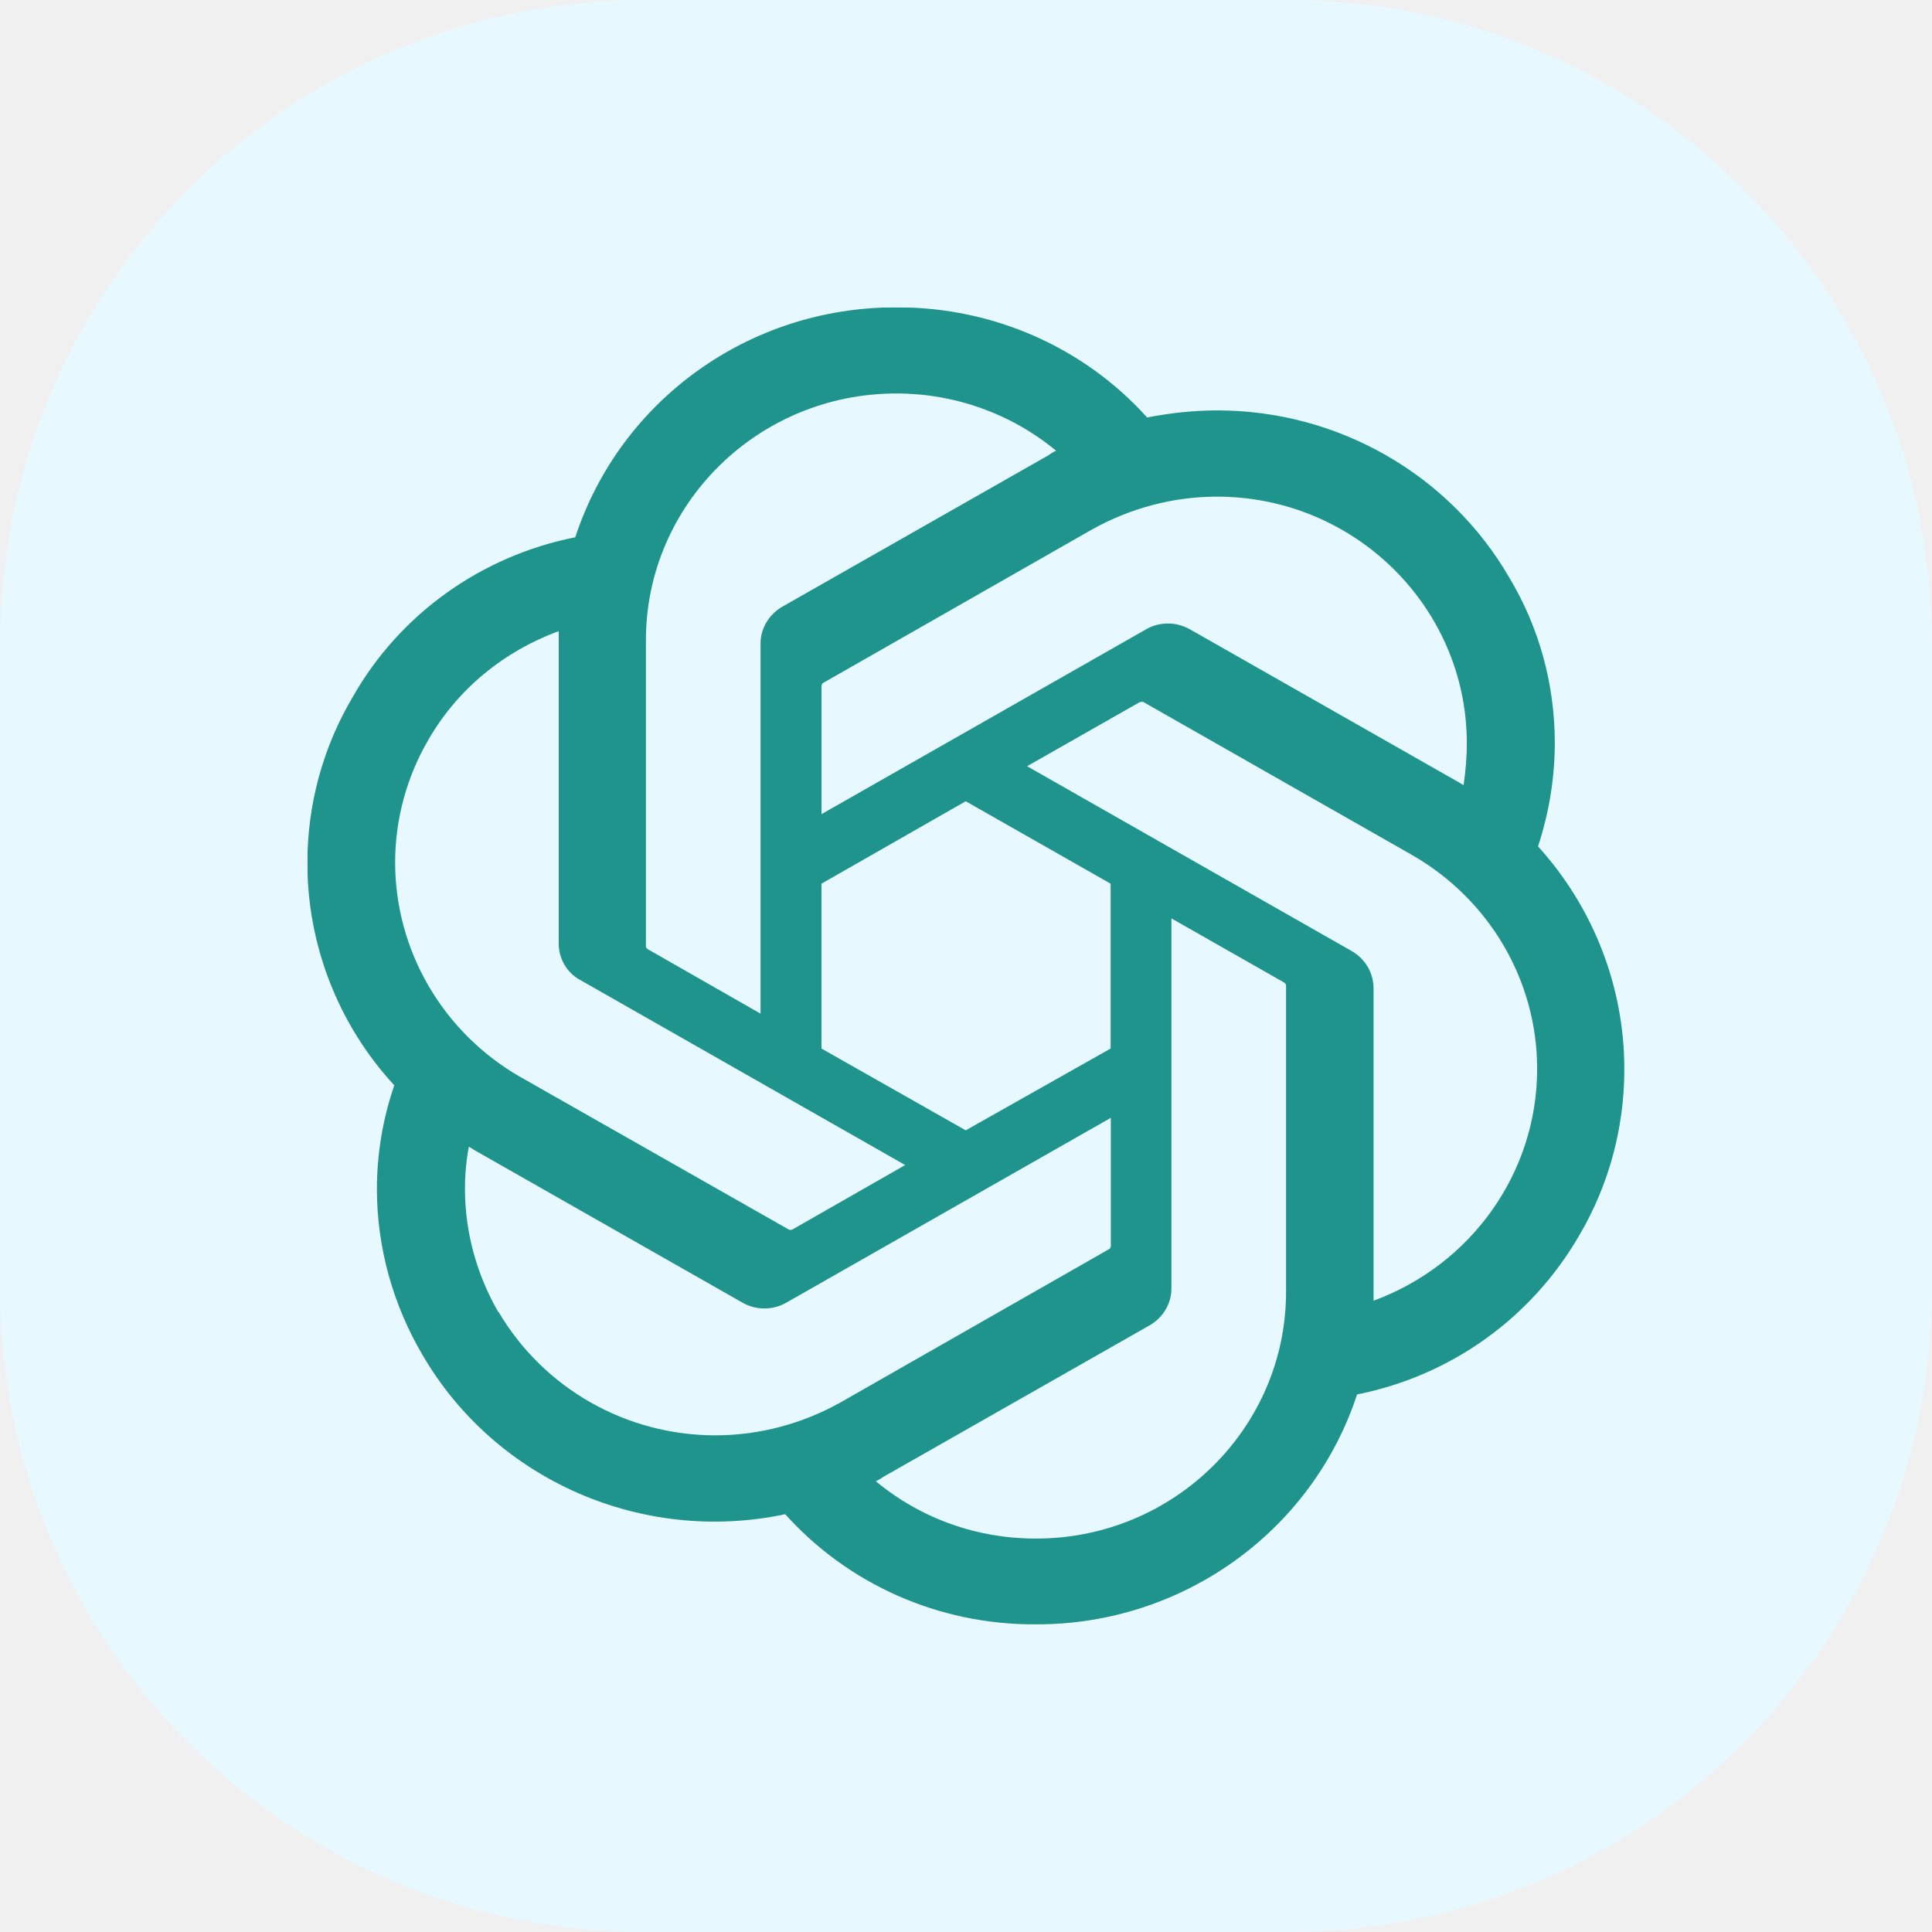
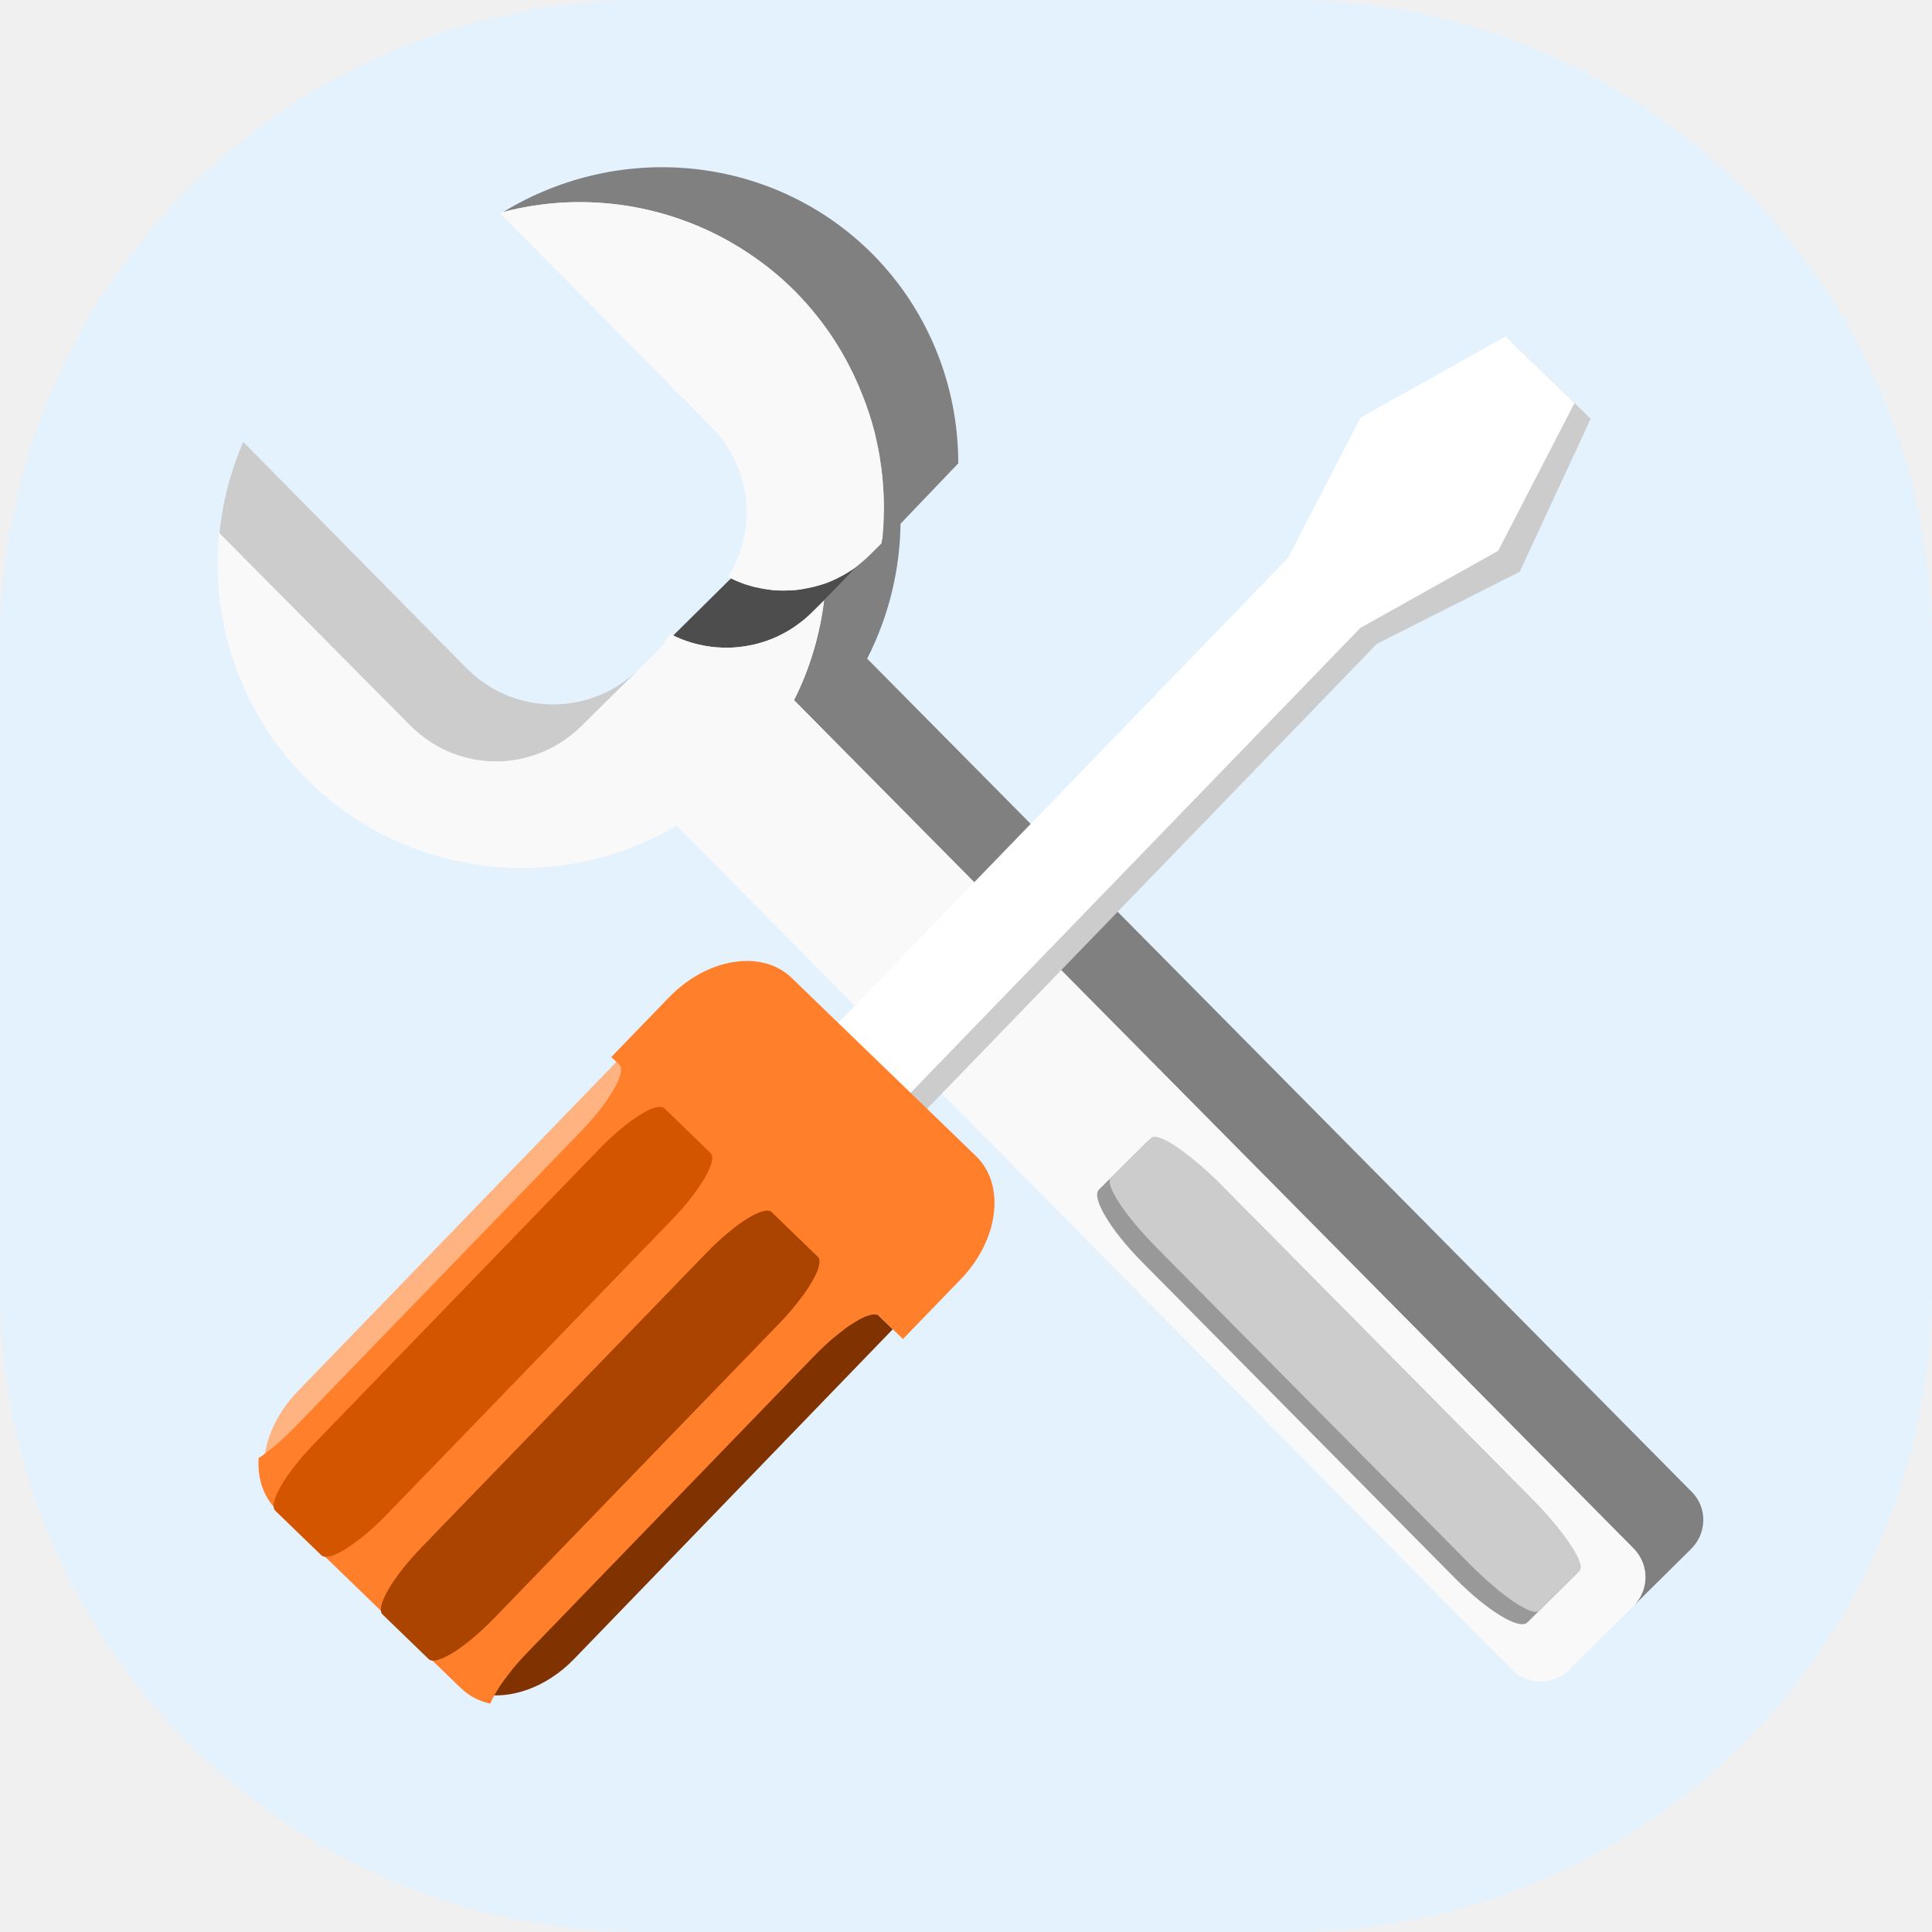
- <svg xmlns="http://www.w3.org/2000/svg" xmlns:xlink="http://www.w3.org/1999/xlink" width="30" height="30" fill="none" viewBox="0 0 30 30">
-   <defs>
-     <rect id="path_0" width="30" height="30" x="0" y="0" />
-     <rect id="path_1" width="20.455" height="20.455" x="0" y="0" />
+ <svg xmlns="http://www.w3.org/2000/svg" xmlns:xlink="http://www.w3.org/1999/xlink" width="30" height="30" viewBox="0 0 30 30" fill="none" version="1.1" id="svg23">
+   <defs id="defs4">
+     <rect id="path_0" x="0" y="0" width="30" height="30" />
+     <rect id="path_1" x="0" y="0" width="20.455" height="20.455" />
  </defs>
-   <g opacity="1" transform="translate(0 0) rotate(0 15 15)">
-     <rect width="30" height="30" x="0" y="0" fill="#E7F8FF" opacity="1" rx="10" transform="translate(0 0) rotate(0 15 15)" />
-     <mask id="bg-mask-0" fill="#fff">
-       <use xlink:href="#path_0" />
+   <g opacity="1" transform="translate(0 0)  rotate(0 15 15)" id="g21">
+     <rect fill="#E7F8FF" opacity="1" x="0" y="0" width="30" height="30" rx="10" id="rect6" transform="translate(0 0)  rotate(0 15 15)" style="fill:#e3f2fd;fill-opacity:1" />
+     <g id="layer3" style="fill:#cccccc" transform="matrix(1.694002,-1.676454,1.676454,1.694002,-10.79841,20.09323)">
+       <path id="path1820" style="display:inline;fill:#4d4d4d;stroke-width:0.265" d="m 9.356,3.223 c 0.109,0.309 0.402,0.529 0.749,0.529 h 0.508 c -0.007,-1.721e-4 -0.013,-6.919e-4 -0.02,-0.001 -0.014,-6.8e-4 -0.027,-0.002 -0.04,-0.003 -0.013,-0.001 -0.027,-0.003 -0.04,-0.005 -0.013,-0.002 -0.026,-0.004 -0.039,-0.007 -0.013,-0.003 -0.026,-0.006 -0.038,-0.009 -0.013,-0.003 -0.025,-0.007 -0.038,-0.011 -0.012,-0.004 -0.025,-0.008 -0.037,-0.012 -0.012,-0.004 -0.024,-0.009 -0.036,-0.014 -0.012,-0.005 -0.024,-0.01 -0.035,-0.016 -0.012,-0.006 -0.023,-0.011 -0.034,-0.018 -0.011,-0.006 -0.022,-0.013 -0.033,-0.019 -0.011,-0.007 -0.021,-0.014 -0.032,-0.021 -0.011,-0.007 -0.021,-0.015 -0.032,-0.022 -0.01,-0.008 -0.02,-0.015 -0.03,-0.023 -0.01,-0.008 -0.019,-0.016 -0.028,-0.025 -0.009,-0.009 -0.019,-0.017 -0.028,-0.026 -0.009,-0.009 -0.017,-0.018 -0.026,-0.027 -0.009,-0.009 -0.017,-0.019 -0.025,-0.029 -0.008,-0.01 -0.016,-0.02 -0.023,-0.03 -0.008,-0.01 -0.015,-0.02 -0.022,-0.031 -0.007,-0.011 -0.014,-0.021 -0.021,-0.032 -0.007,-0.011 -0.013,-0.022 -0.019,-0.034 -0.006,-0.011 -0.012,-0.023 -0.018,-0.034 -0.006,-0.012 -0.011,-0.023 -0.016,-0.035 -0.005,-0.012 -0.01,-0.024 -0.014,-0.036 -0.001,-0.003 -0.002,-0.006 -0.003,-0.009 z m 1.854,0 A 1.984,1.984 0 0 1 11.151,3.313 1.984,1.984 0 0 0 11.209,3.223 Z m -0.076,0.116 a 1.984,1.984 0 0 1 -0.041,0.056 1.984,1.984 0 0 0 0.019,-0.024 1.984,1.984 0 0 0 0.022,-0.032 z m -0.068,0.091 a 1.984,1.984 0 0 1 -0.065,0.079 1.984,1.984 0 0 0 0.065,-0.079 z M 10.899,3.615 a 1.984,1.984 0 0 1 -0.042,0.041 1.984,1.984 0 0 0 0.022,-0.02 1.984,1.984 0 0 0 0.021,-0.021 z m -0.096,0.136 -0.049,0.002 c 0.016,0 0.033,-5.957e-4 0.049,-0.002 z" />
+       <path id="rect1510-5" style="display:inline;fill:#cccccc;stroke-width:0.265" d="M 8.252,0.356 A 1.984,1.984 0 0 0 7.723,0.67 V 2.429 c 0,0.041 0.003,0.082 0.009,0.121 0.006,0.039 0.015,0.078 0.026,0.115 0.004,0.012 0.008,0.025 0.012,0.037 0.009,0.024 0.019,0.048 0.03,0.071 0.017,0.035 0.036,0.068 0.057,0.1 0.014,0.021 0.029,0.041 0.045,0.061 0.016,0.02 0.033,0.038 0.051,0.056 0.018,0.018 0.037,0.035 0.056,0.051 0.02,0.016 0.04,0.031 0.061,0.045 0.127,0.085 0.28,0.135 0.444,0.135 h 0.529 c -0.44,0 -0.794,-0.354 -0.794,-0.794 z m 2.237,0.549 v 0.002 a 1.984,1.984 0 0 1 0.015,0.018 1.984,1.984 0 0 0 -0.015,-0.019 z m 0.066,0.082 a 1.984,1.984 0 0 1 0.03,0.039 1.984,1.984 0 0 0 -0.03,-0.039 z m 0.082,0.115 a 1.984,1.984 0 0 1 0.024,0.036 1.984,1.984 0 0 0 -0.024,-0.036 z m 0.15,0.27 a 1.984,1.984 0 0 1 0.019,0.043 1.984,1.984 0 0 0 -0.019,-0.043 z m 0.049,0.117 a 1.984,1.984 0 0 1 0.021,0.057 1.984,1.984 0 0 0 -0.021,-0.057 z m 0.045,0.133 a 1.984,1.984 0 0 1 0.013,0.045 1.984,1.984 0 0 0 -0.013,-0.045 z m 0.035,0.13 a 1.984,1.984 0 0 1 0.011,0.049 1.984,1.984 0 0 0 -0.011,-0.049 z m 0.025,0.131 a 1.984,1.984 0 0 1 0.008,0.05 1.984,1.984 0 0 0 -0.008,-0.05 z m 0.022,0.441 a 1.984,1.984 0 0 1 -0.007,0.074 1.984,1.984 0 0 0 0.007,-0.074 z m -0.012,0.118 a 1.984,1.984 0 0 1 -0.014,0.092 1.984,1.984 0 0 0 0.014,-0.092 z M 10.937,2.537 A 1.984,1.984 0 0 1 10.809,2.967 1.984,1.984 0 0 1 10.68,3.223 1.984,1.984 0 0 1 10.547,3.417 1.984,1.984 0 0 0 10.937,2.537 Z M 10.547,3.417 a 1.984,1.984 0 0 1 -0.065,0.079 1.984,1.984 0 0 0 0.065,-0.079 z M 10.306,3.218 c -0.013,0.001 -0.027,0.002 -0.04,0.003 0.014,-6.8e-4 0.027,-0.002 0.04,-0.003 z m 0.246,0 c 0.013,0.001 0.027,0.002 0.04,0.003 -0.014,-6.8e-4 -0.027,-0.002 -0.04,-0.003 z m -0.088,0.297 a 1.984,1.984 0 0 1 -0.058,0.062 1.984,1.984 0 0 0 0.058,-0.062 z m -0.102,0.106 a 1.984,1.984 0 0 1 -0.049,0.047 1.984,1.984 0 0 0 0.049,-0.047 z M 10.214,3.752 a 1.984,1.984 0 0 1 -0.038,0.027 1.984,1.984 0 0 0 0.038,-0.027 z m -0.168,0.118 a 1.984,1.984 0 0 1 -0.057,0.034 1.984,1.984 0 0 0 0.057,-0.034 z M 9.861,3.974 a 1.984,1.984 0 0 1 -0.054,0.027 1.984,1.984 0 0 0 0.054,-0.027 z" />
+       <path id="path2263" style="display:inline;fill:#808080;stroke-width:0.262" d="m 10.215,3.752 a 1.984,1.984 0 0 1 -0.138,0.1 1.984,1.984 0 0 1 -0.146,0.088 1.984,1.984 0 0 1 -0.153,0.075 1.984,1.984 0 0 1 -0.159,0.061 v 7.777 c 0,0.009 -6.502e-4,0.018 -0.002,0.027 -9e-4,0.009 -0.002,0.018 -0.004,0.026 -0.002,0.009 -0.004,0.018 -0.007,0.026 -0.003,0.008 -0.005,0.016 -0.009,0.024 -0.003,0.008 -0.007,0.015 -0.011,0.023 -0.004,0.007 -0.008,0.015 -0.013,0.022 -0.005,0.007 -0.01,0.014 -0.016,0.02 -0.005,0.006 -0.011,0.013 -0.017,0.019 -0.006,0.006 -0.012,0.012 -0.019,0.017 -0.007,0.005 -0.013,0.011 -0.02,0.015 -0.007,0.005 -0.015,0.009 -0.022,0.013 -0.007,0.004 -0.015,0.008 -0.023,0.011 -0.008,0.003 -0.016,0.006 -0.024,0.009 -0.008,0.003 -0.017,0.005 -0.026,0.007 -0.009,0.002 -0.017,0.003 -0.026,0.004 -0.009,9e-4 -0.018,0.002 -0.027,0.002 H 9.883 c 0.147,0 0.265,-0.116 0.265,-0.26 V 4.219 a 1.984,1.949 0 0 0 0.788,-0.487 m 0.529,0 A 1.984,1.949 0 0 0 12.027,2.375 1.984,1.949 0 0 0 10.507,0.482 v 0 a 1.984,1.984 0 0 1 0.159,0.101 1.984,1.984 0 0 1 0.164,0.13 1.984,1.984 0 0 1 0.149,0.147 1.984,1.984 0 0 1 0.133,0.162 1.984,1.984 0 0 1 0.115,0.175 1.984,1.984 0 0 1 0.096,0.187 1.984,1.984 0 0 1 0.076,0.195 1.984,1.984 0 0 1 0.054,0.202 1.984,1.984 0 0 1 0.034,0.207 1.984,1.984 0 0 1 0.011,0.209 1.984,1.984 0 0 1 -0.011,0.197 1.984,1.984 0 0 1 -0.03,0.195 1.984,1.984 0 0 1 -0.05,0.192 1.984,1.984 0 0 1 -0.069,0.186 1.984,1.984 0 0 1 -0.06,0.13 1.984,1.984 0 0 1 -0.069,0.126 1.984,1.984 0 0 1 -0.098,0.147 1.984,1.984 0 0 1 -0.111,0.138 1.984,1.984 0 0 1 -0.122,0.128 1.984,1.984 0 0 1 -0.133,0.116" />
+       <path id="path1871" style="display:inline;fill:#f9f9f9;stroke-width:0.265" d="M 7.723,0.667 A 1.984,1.984 0 0 0 7,2.197 1.984,1.984 0 0 0 8.5,4.119 v 7.734 c 0,0.147 0.118,0.265 0.265,0.265 H 9.354 c 0.147,0 0.265,-0.118 0.265,-0.265 V 4.076 A 1.984,1.984 0 0 0 10.215,3.752 h -0.111 c -0.014,0 -0.027,-3.503e-4 -0.041,-0.001 -0.014,-6.833e-4 -0.027,-0.002 -0.04,-0.003 C 10.01,3.746 9.997,3.744 9.983,3.742 9.97,3.74 9.957,3.738 9.944,3.736 9.931,3.733 9.919,3.73 9.906,3.727 9.893,3.724 9.881,3.72 9.868,3.716 9.856,3.712 9.843,3.708 9.831,3.704 9.819,3.699 9.807,3.695 9.795,3.69 9.783,3.685 9.771,3.679 9.76,3.674 9.748,3.668 9.737,3.662 9.726,3.656 9.714,3.65 9.703,3.644 9.692,3.637 9.682,3.63 9.671,3.623 9.66,3.616 9.65,3.609 9.639,3.602 9.629,3.594 9.619,3.586 9.609,3.579 9.599,3.571 9.589,3.563 9.58,3.555 9.57,3.546 9.561,3.538 9.552,3.529 9.543,3.52 9.534,3.511 9.525,3.502 9.517,3.492 9.508,3.483 9.499,3.473 9.491,3.463 9.483,3.454 9.476,3.444 9.468,3.433 9.461,3.423 9.453,3.413 9.446,3.402 9.439,3.392 9.432,3.381 9.425,3.37 9.419,3.359 9.412,3.348 9.406,3.337 9.4,3.325 9.394,3.314 9.389,3.303 9.383,3.291 9.378,3.279 9.373,3.267 9.368,3.256 9.363,3.243 9.359,3.231 9.355,3.221 9.352,3.211 9.349,3.201 9.29,3.215 9.229,3.223 9.166,3.223 H 8.517 c -0.165,0 -0.318,-0.05 -0.444,-0.135 -0.021,-0.014 -0.041,-0.029 -0.061,-0.045 -0.02,-0.016 -0.038,-0.033 -0.056,-0.051 -0.018,-0.018 -0.035,-0.037 -0.051,-0.056 -0.016,-0.02 -0.031,-0.04 -0.045,-0.061 -0.021,-0.032 -0.041,-0.065 -0.057,-0.1 -0.011,-0.023 -0.021,-0.047 -0.03,-0.071 -0.004,-0.012 -0.009,-0.024 -0.012,-0.037 -0.012,-0.037 -0.02,-0.076 -0.026,-0.115 -0.006,-0.039 -0.009,-0.08 -0.009,-0.121 z M 9.878,3.201 c 0.003,0.01 0.006,0.02 0.01,0.03 0.004,0.012 0.009,0.024 0.014,0.036 0.005,0.012 0.01,0.024 0.015,0.035 0.006,0.012 0.011,0.023 0.018,0.034 0.006,0.011 0.013,0.023 0.019,0.034 0.007,0.011 0.014,0.021 0.021,0.032 0.007,0.011 0.015,0.021 0.022,0.031 0.008,0.01 0.015,0.02 0.023,0.03 0.008,0.01 0.017,0.02 0.025,0.029 0.009,0.009 0.017,0.018 0.026,0.027 0.009,0.009 0.019,0.018 0.028,0.026 0.009,0.009 0.019,0.017 0.028,0.025 0.01,0.008 0.02,0.016 0.03,0.023 0.01,0.008 0.021,0.015 0.032,0.022 0.011,0.007 0.021,0.014 0.032,0.021 0.011,0.007 0.022,0.013 0.033,0.019 0.011,0.006 0.023,0.012 0.034,0.018 0.012,0.006 0.023,0.011 0.035,0.016 0.012,0.005 0.024,0.01 0.036,0.014 0.012,0.004 0.025,0.009 0.037,0.012 0.012,0.004 0.025,0.008 0.038,0.011 0.013,0.003 0.025,0.006 0.038,0.009 0.013,0.003 0.026,0.005 0.039,0.007 0.013,0.002 0.026,0.004 0.04,0.005 0.013,0.001 0.027,0.002 0.04,0.003 0.014,6.832e-4 0.027,0.001 0.041,0.001 h 0.111 a 1.984,1.984 0 0 0 0.465,-0.529 h -0.047 c -0.014,0 -0.027,-3.503e-4 -0.041,-0.001 -0.014,-6.833e-4 -0.027,-0.002 -0.04,-0.003 -0.013,-0.001 -0.027,-0.003 -0.04,-0.005 -0.013,-0.002 -0.026,-0.004 -0.039,-0.007 -0.013,-0.003 -0.026,-0.006 -0.038,-0.009 -0.002,-4.881e-4 -0.004,-0.001 -0.006,-0.002 -0.002,5.019e-4 -0.004,0.001 -0.006,0.002 -0.013,0.003 -0.025,0.006 -0.038,0.009 -0.013,0.003 -0.026,0.005 -0.039,0.007 -0.013,0.002 -0.026,0.004 -0.04,0.005 -0.013,0.001 -0.027,0.002 -0.04,0.003 -0.014,6.832e-4 -0.028,0.001 -0.041,0.001 h -0.65 c -0.014,0 -0.027,-3.503e-4 -0.041,-0.001 -0.014,-6.833e-4 -0.027,-0.002 -0.04,-0.003 -0.013,-0.001 -0.027,-0.003 -0.04,-0.005 -0.013,-0.002 -0.026,-0.004 -0.039,-0.007 -0.013,-0.003 -0.026,-0.006 -0.038,-0.009 -0.002,-4.881e-4 -0.004,-0.001 -0.006,-0.002 -0.007,0.002 -0.015,0.003 -0.022,0.005 z m 0.022,-0.005 c 0.002,5.019e-4 0.004,0.001 0.006,0.002 0.013,0.003 0.025,0.006 0.038,0.009 0.013,0.003 0.026,0.005 0.039,0.007 0.013,0.002 0.026,0.004 0.04,0.005 0.013,0.001 0.027,0.002 0.04,0.003 0.014,6.832e-4 0.027,0.001 0.041,0.001 h 0.65 c 0.014,0 0.028,-3.503e-4 0.041,-0.001 0.014,-6.833e-4 0.027,-0.002 0.04,-0.003 0.013,-0.001 0.027,-0.003 0.04,-0.005 0.013,-0.002 0.026,-0.004 0.039,-0.007 0.013,-0.003 0.026,-0.006 0.038,-0.009 0.002,-4.881e-4 0.004,-0.001 0.006,-0.002 -0.011,-0.003 -0.021,-0.006 -0.032,-0.009 -0.012,-0.004 -0.025,-0.008 -0.037,-0.012 -0.012,-0.004 -0.024,-0.009 -0.036,-0.014 -0.012,-0.005 -0.024,-0.01 -0.035,-0.016 -0.012,-0.006 -0.023,-0.011 -0.034,-0.018 -0.011,-0.006 -0.022,-0.013 -0.033,-0.019 -0.011,-0.007 -0.021,-0.014 -0.032,-0.021 -0.011,-0.007 -0.021,-0.015 -0.032,-0.022 -0.01,-0.008 -0.02,-0.015 -0.03,-0.023 -0.01,-0.008 -0.019,-0.016 -0.028,-0.025 -0.009,-0.009 -0.019,-0.017 -0.028,-0.026 -0.009,-0.009 -0.017,-0.018 -0.026,-0.027 -0.009,-0.009 -0.017,-0.019 -0.025,-0.029 -0.008,-0.01 -0.016,-0.02 -0.023,-0.03 -0.008,-0.01 -0.015,-0.02 -0.022,-0.031 -0.007,-0.011 -0.014,-0.021 -0.021,-0.032 -0.007,-0.011 -0.013,-0.022 -0.019,-0.034 -0.006,-0.011 -0.012,-0.023 -0.018,-0.034 -0.006,-0.012 -0.011,-0.023 -0.015,-0.035 -7.15e-4,-0.002 -0.001,-0.003 -0.002,-0.005 -0.006,0.014 -0.012,0.027 -0.018,0.04 -0.006,0.012 -0.011,0.023 -0.017,0.034 -0.006,0.011 -0.013,0.023 -0.019,0.034 -0.007,0.011 -0.014,0.021 -0.021,0.032 -0.007,0.011 -0.015,0.021 -0.022,0.031 -0.008,0.01 -0.015,0.02 -0.023,0.03 -0.008,0.01 -0.017,0.02 -0.025,0.029 -0.009,0.009 -0.017,0.018 -0.026,0.027 -8.8e-5,8.78e-5 -4.29e-4,-8.77e-5 -5.17e-4,0 -0.097,0.097 -0.22,0.169 -0.357,0.206 z M 10.257,2.991 c 8.8e-5,-8.77e-5 4.29e-4,8.78e-5 5.17e-4,0 0.009,-0.009 0.017,-0.018 0.026,-0.027 -0.009,0.009 -0.017,0.018 -0.026,0.027 z m 0.026,-0.027 c 0.009,-0.009 0.017,-0.019 0.025,-0.029 0.008,-0.01 0.016,-0.02 0.023,-0.03 -0.015,0.02 -0.032,0.04 -0.049,0.059 z m 0.049,-0.059 c 0.008,-0.01 0.015,-0.02 0.022,-0.031 0.007,-0.011 0.014,-0.021 0.021,-0.032 0.007,-0.011 0.013,-0.022 0.019,-0.034 0.006,-0.011 0.011,-0.023 0.017,-0.034 -0.022,0.046 -0.049,0.09 -0.079,0.131 z m 0.097,-0.171 c 0.004,-0.01 0.009,-0.021 0.012,-0.031 0.004,-0.012 0.009,-0.024 0.012,-0.037 0.004,-0.012 0.007,-0.025 0.01,-0.038 -0.009,0.036 -0.021,0.071 -0.035,0.105 z m 0,0 c 7.04e-4,0.002 0.001,0.003 0.002,0.005 0.005,0.012 0.01,0.024 0.015,0.035 0.006,0.012 0.011,0.023 0.018,0.034 0.006,0.011 0.013,0.023 0.019,0.034 0.007,0.011 0.014,0.021 0.021,0.032 0.007,0.011 0.015,0.021 0.022,0.031 0.008,0.01 0.015,0.02 0.023,0.03 0.008,0.01 0.017,0.02 0.025,0.029 0.009,0.009 0.017,0.018 0.026,0.027 0.009,0.009 0.019,0.018 0.028,0.026 0.009,0.009 0.019,0.017 0.028,0.025 0.01,0.008 0.02,0.016 0.03,0.023 0.01,0.008 0.021,0.015 0.032,0.022 0.011,0.007 0.021,0.014 0.032,0.021 0.011,0.007 0.022,0.013 0.033,0.019 0.011,0.006 0.023,0.012 0.034,0.018 0.012,0.006 0.023,0.011 0.035,0.016 0.012,0.005 0.024,0.01 0.036,0.014 0.012,0.004 0.025,0.009 0.037,0.012 0.011,0.003 0.021,0.006 0.032,0.009 0.011,-0.003 0.021,-0.006 0.032,-0.009 0.012,-0.004 0.025,-0.008 0.037,-0.012 0.012,-0.004 0.024,-0.009 0.036,-0.014 0.012,-0.005 0.024,-0.01 0.036,-0.016 0.012,-0.006 0.023,-0.011 0.034,-0.018 0.011,-0.006 0.022,-0.013 0.033,-0.019 0.011,-0.007 0.021,-0.014 0.032,-0.021 0.011,-0.007 0.021,-0.015 0.032,-0.022 0.01,-0.008 0.02,-0.015 0.03,-0.023 0.01,-0.008 0.019,-0.016 0.028,-0.025 0.009,-0.009 0.019,-0.017 0.028,-0.026 0.008,-0.008 0.014,-0.015 0.022,-0.023 A 1.984,1.984 0 0 0 11.497,2.197 1.984,1.984 0 0 0 10.489,0.47 V 2.429 c 0,0.014 -3.5e-4,0.027 -10e-4,0.041 -6.83e-4,0.014 -0.001,0.027 -0.003,0.04 -0.001,0.013 -0.003,0.027 -0.005,0.04 -0.002,0.013 -0.005,0.026 -0.007,0.039 -0.003,0.013 -0.005,0.026 -0.009,0.039 -0.003,0.013 -0.006,0.025 -0.01,0.038 -0.004,0.012 -0.008,0.025 -0.012,0.037 -0.004,0.01 -0.008,0.021 -0.012,0.031 z m 0.044,-0.144 c 0.003,-0.013 0.005,-0.026 0.007,-0.039 0.002,-0.013 0.004,-0.026 0.005,-0.04 0.001,-0.013 0.002,-0.027 0.003,-0.04 -0.002,0.041 -0.007,0.081 -0.015,0.119 z m 0.865,0.378 c -0.007,0.008 -0.014,0.016 -0.022,0.023 -0.009,0.009 -0.019,0.018 -0.028,0.026 -0.009,0.009 -0.019,0.017 -0.028,0.025 -0.01,0.008 -0.02,0.016 -0.03,0.023 -0.01,0.008 -0.021,0.015 -0.032,0.022 -0.011,0.007 -0.021,0.014 -0.032,0.021 -0.011,0.007 -0.022,0.013 -0.033,0.019 -0.011,0.006 -0.023,0.012 -0.034,0.018 -0.012,0.006 -0.024,0.011 -0.036,0.016 -0.012,0.005 -0.023,0.01 -0.036,0.014 -0.012,0.004 -0.025,0.009 -0.037,0.012 -0.011,0.003 -0.021,0.006 -0.032,0.009 0.002,5.019e-4 0.004,0.001 0.006,0.002 0.013,0.003 0.025,0.006 0.038,0.009 0.013,0.003 0.026,0.005 0.039,0.007 0.013,0.002 0.026,0.004 0.04,0.005 0.013,0.001 0.027,0.002 0.04,0.003 0.014,6.832e-4 0.027,0.001 0.041,0.001 h 0.047 a 1.984,1.984 0 0 0 0.129,-0.255 z" />
+       <rect style="fill:#999999;stroke-width:0.133" id="rect2181" width="0.719" height="3.968" x="8.656" y="7.74" rx="0.132" ry="0.533" />
+       <rect style="display:inline;fill:#cccccc;stroke-width:0.12" id="rect2184" width="0.586" height="3.968" x="8.789" y="7.74" rx="0.108" ry="0.533" />
+     </g>
+     <mask id="bg-mask-0" fill="white">
+       <use xlink:href="#path_0" id="use8" />
    </mask>
-     <g mask="url(#bg-mask-0)">
-       <g opacity="1" transform="translate(4.772727 4.772727) rotate(0 10.22727 10.22727)">
-         <mask id="bg-mask-1" fill="#fff">
-           <use xlink:href="#path_1" />
-         </mask>
-         <g mask="url(#bg-mask-1)">
-           <path id="分组 1" fill-rule="evenodd" style="fill:#1f948c" d="M19.11 8.37L19.11 8.37C19.28 7.85 19.37 7.31 19.37 6.76C19.37 5.86 19.13 4.97 18.66 4.19C17.73 2.59 16 1.6 14.13 1.6C13.76 1.6 13.4 1.64 13.04 1.71C12.06 0.62 10.65 0 9.17 0L9.14 0L9.13 0C6.86 0 4.86 1.44 4.16 3.57C2.7 3.86 1.44 4.76 0.71 6.04C0.24 6.83 0 7.72 0 8.63C0 9.9 0.48 11.14 1.35 12.08C1.17 12.6 1.08 13.15 1.08 13.69C1.08 14.6 1.33 15.49 1.79 16.27C2.92 18.21 5.2 19.21 7.42 18.74C8.4 19.83 9.8 20.45 11.28 20.45L11.31 20.45L11.33 20.45C13.59 20.45 15.6 19.01 16.3 16.88C17.76 16.59 19.01 15.69 19.75 14.41C20.21 13.63 20.45 12.74 20.45 11.83C20.45 10.55 19.97 9.32 19.11 8.37Z M8.947 18.158C8.907 18.188 8.867 18.208 8.827 18.228C9.527 18.808 10.397 19.118 11.307 19.118L11.317 19.118C13.457 19.118 15.197 17.398 15.197 15.288L15.197 10.528C15.197 10.508 15.177 10.488 15.157 10.478L13.417 9.488L13.417 15.238C13.417 15.468 13.287 15.688 13.077 15.808L8.947 18.158Z M8.277 17.005L12.447 14.625C12.466 14.615 12.476 14.595 12.476 14.575L12.476 14.575L12.476 12.585L7.437 15.455C7.227 15.575 6.967 15.575 6.757 15.455L2.627 13.105C2.587 13.085 2.537 13.045 2.507 13.035C2.467 13.245 2.447 13.465 2.447 13.685C2.447 14.355 2.627 15.015 2.967 15.605L2.967 15.595C3.667 16.785 4.947 17.515 6.337 17.515C7.017 17.515 7.687 17.335 8.277 17.005Z M3.903 5.168C3.903 5.128 3.903 5.068 3.903 5.028C3.053 5.338 2.333 5.928 1.883 6.708L1.883 6.708C1.543 7.288 1.363 7.948 1.363 8.618C1.363 9.988 2.103 11.258 3.303 11.948L7.473 14.318C7.493 14.328 7.513 14.328 7.533 14.318L9.283 13.318L4.243 10.448C4.033 10.338 3.903 10.118 3.903 9.878L3.903 9.878L3.903 5.168Z M17.156 8.505L12.976 6.125C12.956 6.125 12.936 6.125 12.916 6.135L11.176 7.125L16.216 9.995C16.426 10.115 16.556 10.335 16.556 10.575C16.556 10.575 16.556 10.575 16.556 10.575L16.556 15.425C18.076 14.865 19.096 13.435 19.096 11.825C19.096 10.455 18.356 9.195 17.156 8.505Z M8.014 5.829C7.994 5.839 7.984 5.859 7.984 5.879L7.984 5.879L7.984 7.869L13.024 4.999C13.124 4.939 13.244 4.909 13.364 4.909C13.484 4.909 13.594 4.939 13.704 4.999L17.834 7.349C17.874 7.369 17.914 7.399 17.954 7.419L17.954 7.419C17.984 7.209 18.004 6.989 18.004 6.769C18.004 4.659 16.264 2.939 14.124 2.939C13.444 2.939 12.774 3.119 12.184 3.449L8.014 5.829Z M9.147 1.337C6.997 1.337 5.257 3.057 5.257 5.167L5.257 9.927C5.257 9.947 5.277 9.957 5.287 9.967L7.037 10.967L7.037 5.227L7.037 5.217C7.037 4.987 7.167 4.767 7.377 4.647L11.507 2.297C11.547 2.267 11.597 2.237 11.627 2.227C10.927 1.647 10.047 1.337 9.147 1.337Z M7.983 11.509L10.223 12.779L12.473 11.509L12.473 8.949L10.223 7.669L7.983 8.949L7.983 11.509Z" opacity="1" transform="translate(0 0) rotate(0 10.22727 10.22727)" />
-         </g>
-       </g>
+     <g mask="url(#bg-mask-0)" id="g19" />
+     <g id="layer2" transform="matrix(1.574327,1.522936,-1.522936,1.574327,19.90513,1.28576)">
+       <path id="path865" style="fill:#cccccc;stroke-width:0.265" transform="matrix(0.2706423,0,0,0.4491337,2.180403,0.3141091)" d="M 5.326,2.237 3.875,4.751 H 0.972 l -1.451,-2.514 1.451,-2.514 H 3.875 Z M 0.898,1.554 H 3.949 V 15.073 H 0.898 Z" />
+       <path id="path865-6" style="fill:#ffffff;stroke-width:0.265" transform="matrix(0.233945,0,0,0.4491337,2.162811,0.3141091)" d="M 5.326,2.237 3.875,4.751 H 0.972 l -1.451,-2.514 1.451,-2.514 H 3.875 Z M 0.898,1.554 H 3.949 V 15.073 H 0.898 Z" />
+       <path id="rect406" style="fill:#803300;stroke-width:0.305" d="M 4.161,8.269 H 3.926 c -0.002,0 -0.005,5.82e-5 -0.007,5.168e-4 -0.002,4.585e-4 -0.004,0.001 -0.007,0.002 -0.002,9.062e-4 -0.004,0.002 -0.006,0.004 -0.002,0.001 -0.005,0.003 -0.007,0.005 -0.002,0.002 -0.004,0.004 -0.006,0.006 -0.002,0.002 -0.005,0.005 -0.007,0.007 -0.004,0.005 -0.008,0.011 -0.012,0.018 -0.004,0.007 -0.008,0.014 -0.012,0.022 -0.004,0.008 -0.007,0.017 -0.011,0.027 -0.004,0.01 -0.007,0.02 -0.01,0.03 -0.003,0.011 -0.006,0.022 -0.009,0.034 -0.003,0.012 -0.006,0.025 -0.009,0.038 -0.003,0.013 -0.005,0.027 -0.008,0.041 -0.002,0.014 -0.004,0.029 -0.006,0.044 -0.002,0.015 -0.004,0.031 -0.006,0.047 -0.002,0.016 -0.003,0.032 -0.005,0.049 -0.001,0.017 -0.002,0.034 -0.003,0.051 -8.782e-4,0.017 -0.002,0.035 -0.002,0.053 C 3.794,8.765 3.794,8.784 3.794,8.802 v 2.903 c 0,0.018 6.67e-5,0.037 5.167e-4,0.055 4.501e-4,0.018 0.001,0.035 0.002,0.053 8.782e-4,0.017 0.002,0.034 0.003,0.051 0.001,0.017 0.003,0.033 0.005,0.049 0.002,0.016 0.004,0.031 0.006,0.047 0.002,0.015 0.004,0.03 0.006,0.044 0.002,0.014 0.005,0.028 0.008,0.041 0.003,0.013 0.006,0.026 0.009,0.038 0.003,0.012 0.006,0.023 0.009,0.034 0.003,0.011 0.006,0.021 0.01,0.03 0.001,0.004 0.003,0.008 0.005,0.011 0.18,-0.112 0.305,-0.355 0.305,-0.638 z" />
+       <path id="path936" style="fill:#ffb380;stroke-width:0.305" d="m 1.615,12.049 c 4.039e-4,-0.002 6.362e-4,-0.004 0.001,-0.006 0.003,-0.013 0.005,-0.027 0.008,-0.041 0.002,-0.014 0.005,-0.029 0.007,-0.044 0.002,-0.015 0.004,-0.031 0.006,-0.047 0.002,-0.016 0.003,-0.032 0.004,-0.049 0.001,-0.017 0.002,-0.034 0.003,-0.051 8.782e-4,-0.017 0.002,-0.035 0.002,-0.053 4.5e-4,-0.018 0.001,-0.036 0.001,-0.055 V 8.802 c 0,-0.018 -5.835e-4,-0.037 -0.001,-0.055 -4.501e-4,-0.018 -0.001,-0.035 -0.002,-0.053 -8.782e-4,-0.017 -0.002,-0.034 -0.003,-0.051 -0.001,-0.017 -0.002,-0.033 -0.004,-0.049 -0.002,-0.016 -0.004,-0.031 -0.006,-0.047 -0.002,-0.015 -0.004,-0.03 -0.007,-0.044 -0.002,-0.014 -0.005,-0.028 -0.008,-0.041 -0.003,-0.013 -0.005,-0.026 -0.008,-0.038 -0.003,-0.012 -0.006,-0.023 -0.009,-0.034 -0.003,-0.011 -0.007,-0.021 -0.01,-0.03 -0.004,-0.01 -0.007,-0.019 -0.011,-0.027 -0.004,-0.008 -0.008,-0.015 -0.012,-0.022 -0.004,-0.007 -0.008,-0.013 -0.012,-0.018 -0.002,-0.003 -0.004,-0.005 -0.006,-0.007 -0.002,-0.002 -0.005,-0.004 -0.007,-0.006 -0.002,-0.002 -0.004,-0.003 -0.006,-0.005 -0.002,-0.001 -0.004,-0.003 -0.007,-0.004 -0.002,-9.061e-4 -0.004,-0.002 -0.007,-0.002 C 1.519,8.269 1.516,8.269 1.514,8.269 H 1.435 v 3.25 c 0,0.212 0.07,0.401 0.18,0.53 z" />
+       <path id="path1040" style="fill:#ff7f2a;stroke-width:0.305" d="m 1.914,6.977 c -0.293,0 -0.529,0.314 -0.529,0.704 v 0.588 h 0.079 c 0.002,0 0.004,5.82e-5 0.007,5.168e-4 0.002,4.585e-4 0.004,0.001 0.007,0.002 0.002,9.062e-4 0.005,0.002 0.007,0.004 0.002,0.001 0.004,0.003 0.006,0.005 0.002,0.002 0.005,0.004 0.007,0.006 0.002,0.002 0.004,0.005 0.006,0.007 0.004,0.005 0.008,0.011 0.012,0.018 0.004,0.007 0.008,0.014 0.012,0.022 0.004,0.008 0.007,0.017 0.011,0.027 0.004,0.01 0.007,0.02 0.01,0.03 0.003,0.011 0.006,0.022 0.009,0.034 0.003,0.012 0.006,0.025 0.008,0.038 0.003,0.013 0.005,0.027 0.008,0.041 0.002,0.014 0.005,0.029 0.007,0.044 0.002,0.015 0.004,0.031 0.006,0.047 0.002,0.016 0.003,0.032 0.004,0.049 0.001,0.017 0.002,0.034 0.003,0.051 8.782e-4,0.017 0.002,0.035 0.002,0.053 4.5e-4,0.018 0.001,0.036 0.001,0.055 V 11.705 c 0,0.018 -5.835e-4,0.037 -0.001,0.055 -4.501e-4,0.018 -0.001,0.035 -0.002,0.053 -8.782e-4,0.017 -0.002,0.034 -0.003,0.051 -0.001,0.017 -0.002,0.033 -0.004,0.049 -0.002,0.016 -0.004,0.031 -0.006,0.047 -0.002,0.015 -0.004,0.03 -0.007,0.044 -0.002,0.014 -0.005,0.028 -0.008,0.041 -3.973e-4,0.002 -6.296e-4,0.004 -0.001,0.006 0.093,0.109 0.215,0.175 0.349,0.175 h 1.818 c 0.08,0 0.156,-0.024 0.224,-0.066 -0.002,-0.004 -0.003,-0.007 -0.005,-0.011 -0.004,-0.01 -0.007,-0.02 -0.01,-0.03 -0.003,-0.011 -0.006,-0.022 -0.009,-0.034 -0.003,-0.012 -0.006,-0.025 -0.009,-0.038 -0.003,-0.013 -0.005,-0.027 -0.008,-0.041 -0.002,-0.014 -0.004,-0.029 -0.006,-0.044 -0.002,-0.015 -0.004,-0.031 -0.006,-0.047 -0.002,-0.016 -0.003,-0.032 -0.005,-0.049 -0.001,-0.017 -0.002,-0.034 -0.003,-0.051 -8.782e-4,-0.017 -0.002,-0.035 -0.002,-0.053 -4.5e-4,-0.018 -5.167e-4,-0.036 -5.167e-4,-0.055 V 8.802 c 0,-0.018 6.67e-5,-0.037 5.167e-4,-0.055 4.501e-4,-0.018 0.001,-0.035 0.002,-0.053 8.782e-4,-0.017 0.002,-0.034 0.003,-0.051 0.001,-0.017 0.003,-0.033 0.005,-0.049 0.002,-0.016 0.004,-0.031 0.006,-0.047 0.002,-0.015 0.004,-0.03 0.006,-0.044 0.002,-0.014 0.005,-0.028 0.008,-0.041 0.003,-0.013 0.006,-0.026 0.009,-0.038 0.003,-0.012 0.006,-0.023 0.009,-0.034 0.003,-0.011 0.006,-0.021 0.01,-0.03 0.004,-0.01 0.007,-0.019 0.011,-0.027 0.004,-0.008 0.008,-0.015 0.012,-0.022 0.004,-0.007 0.008,-0.013 0.012,-0.018 0.002,-0.003 0.005,-0.005 0.007,-0.007 0.002,-0.002 0.004,-0.004 0.006,-0.006 0.002,-0.002 0.005,-0.003 0.007,-0.005 0.002,-0.001 0.004,-0.003 0.006,-0.004 0.002,-9.061e-4 0.004,-0.002 0.007,-0.002 0.002,-4.586e-4 0.005,-5.168e-4 0.007,-5.168e-4 h 0.235 v -0.588 c 0,-0.39 -0.236,-0.704 -0.529,-0.704 z" />
+       <rect style="fill:#aa4400;stroke-width:0.133" id="rect406-6-7" width="0.719" height="3.968" x="2.835" y="8.269" rx="0.132" ry="0.533" />
+       <rect style="fill:#d45500;stroke-width:0.133" id="rect406-6" width="0.719" height="3.968" x="1.777" y="8.269" rx="0.132" ry="0.533" />
    </g>
  </g>
</svg>
